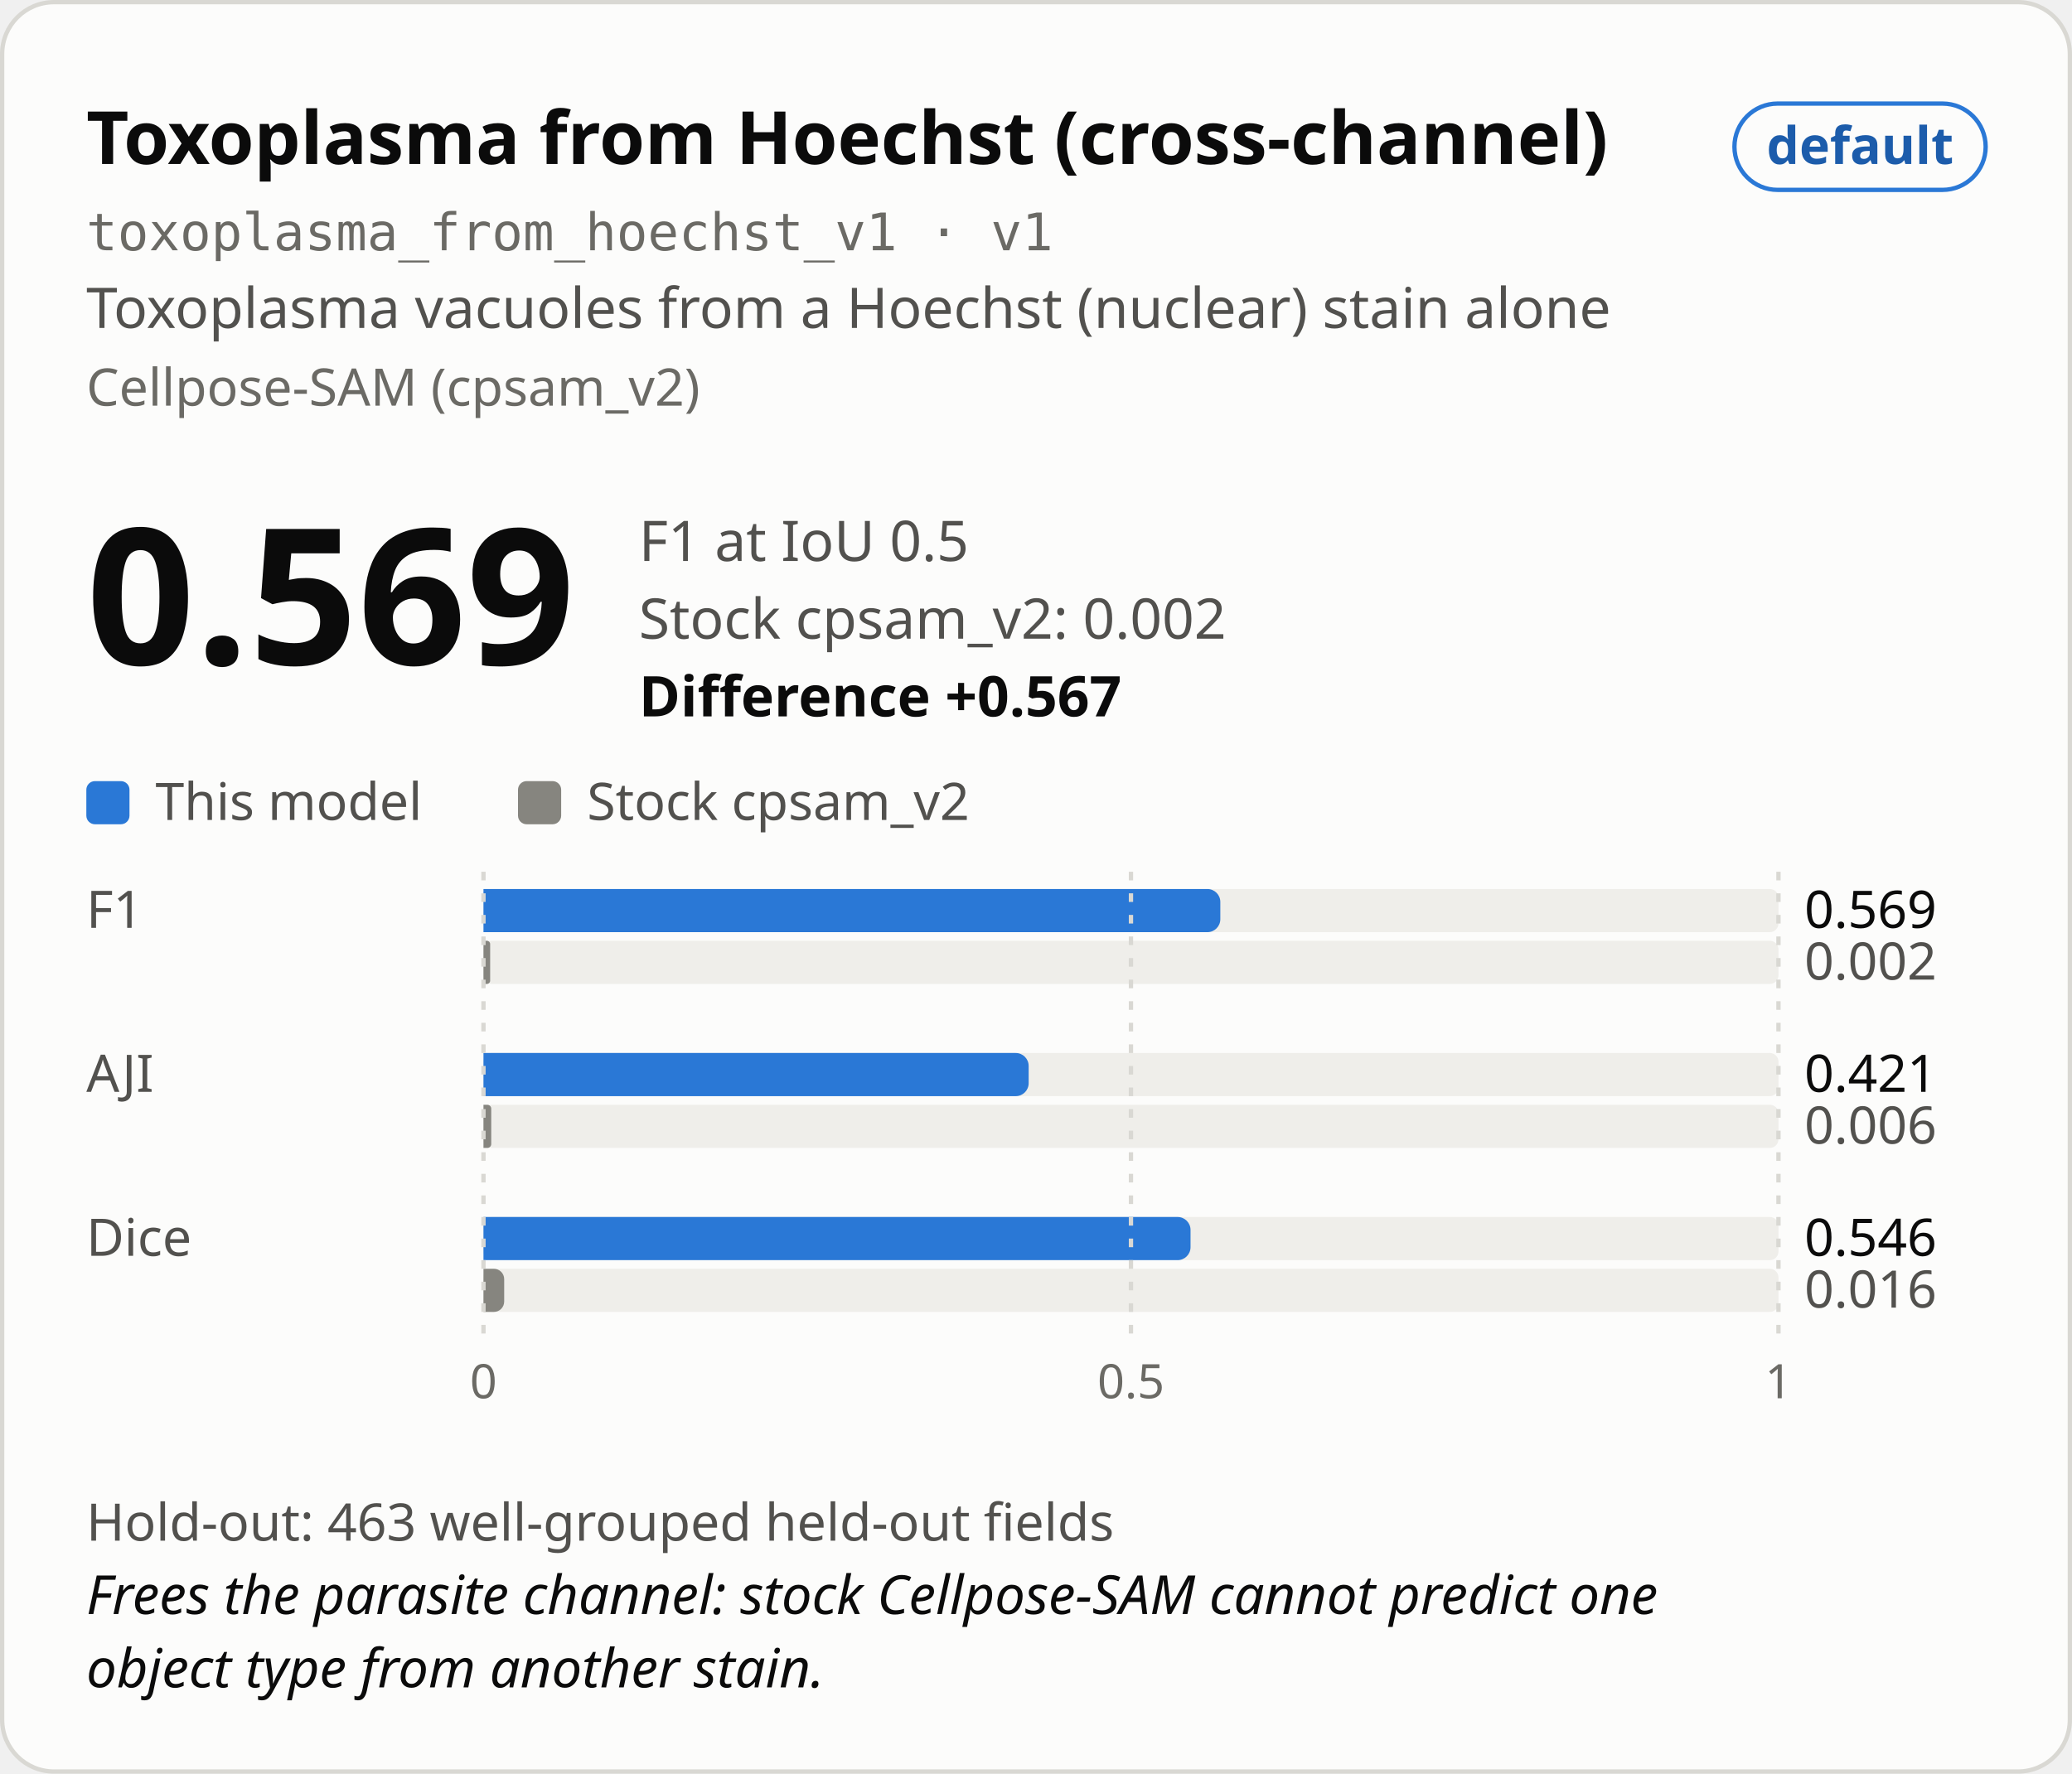
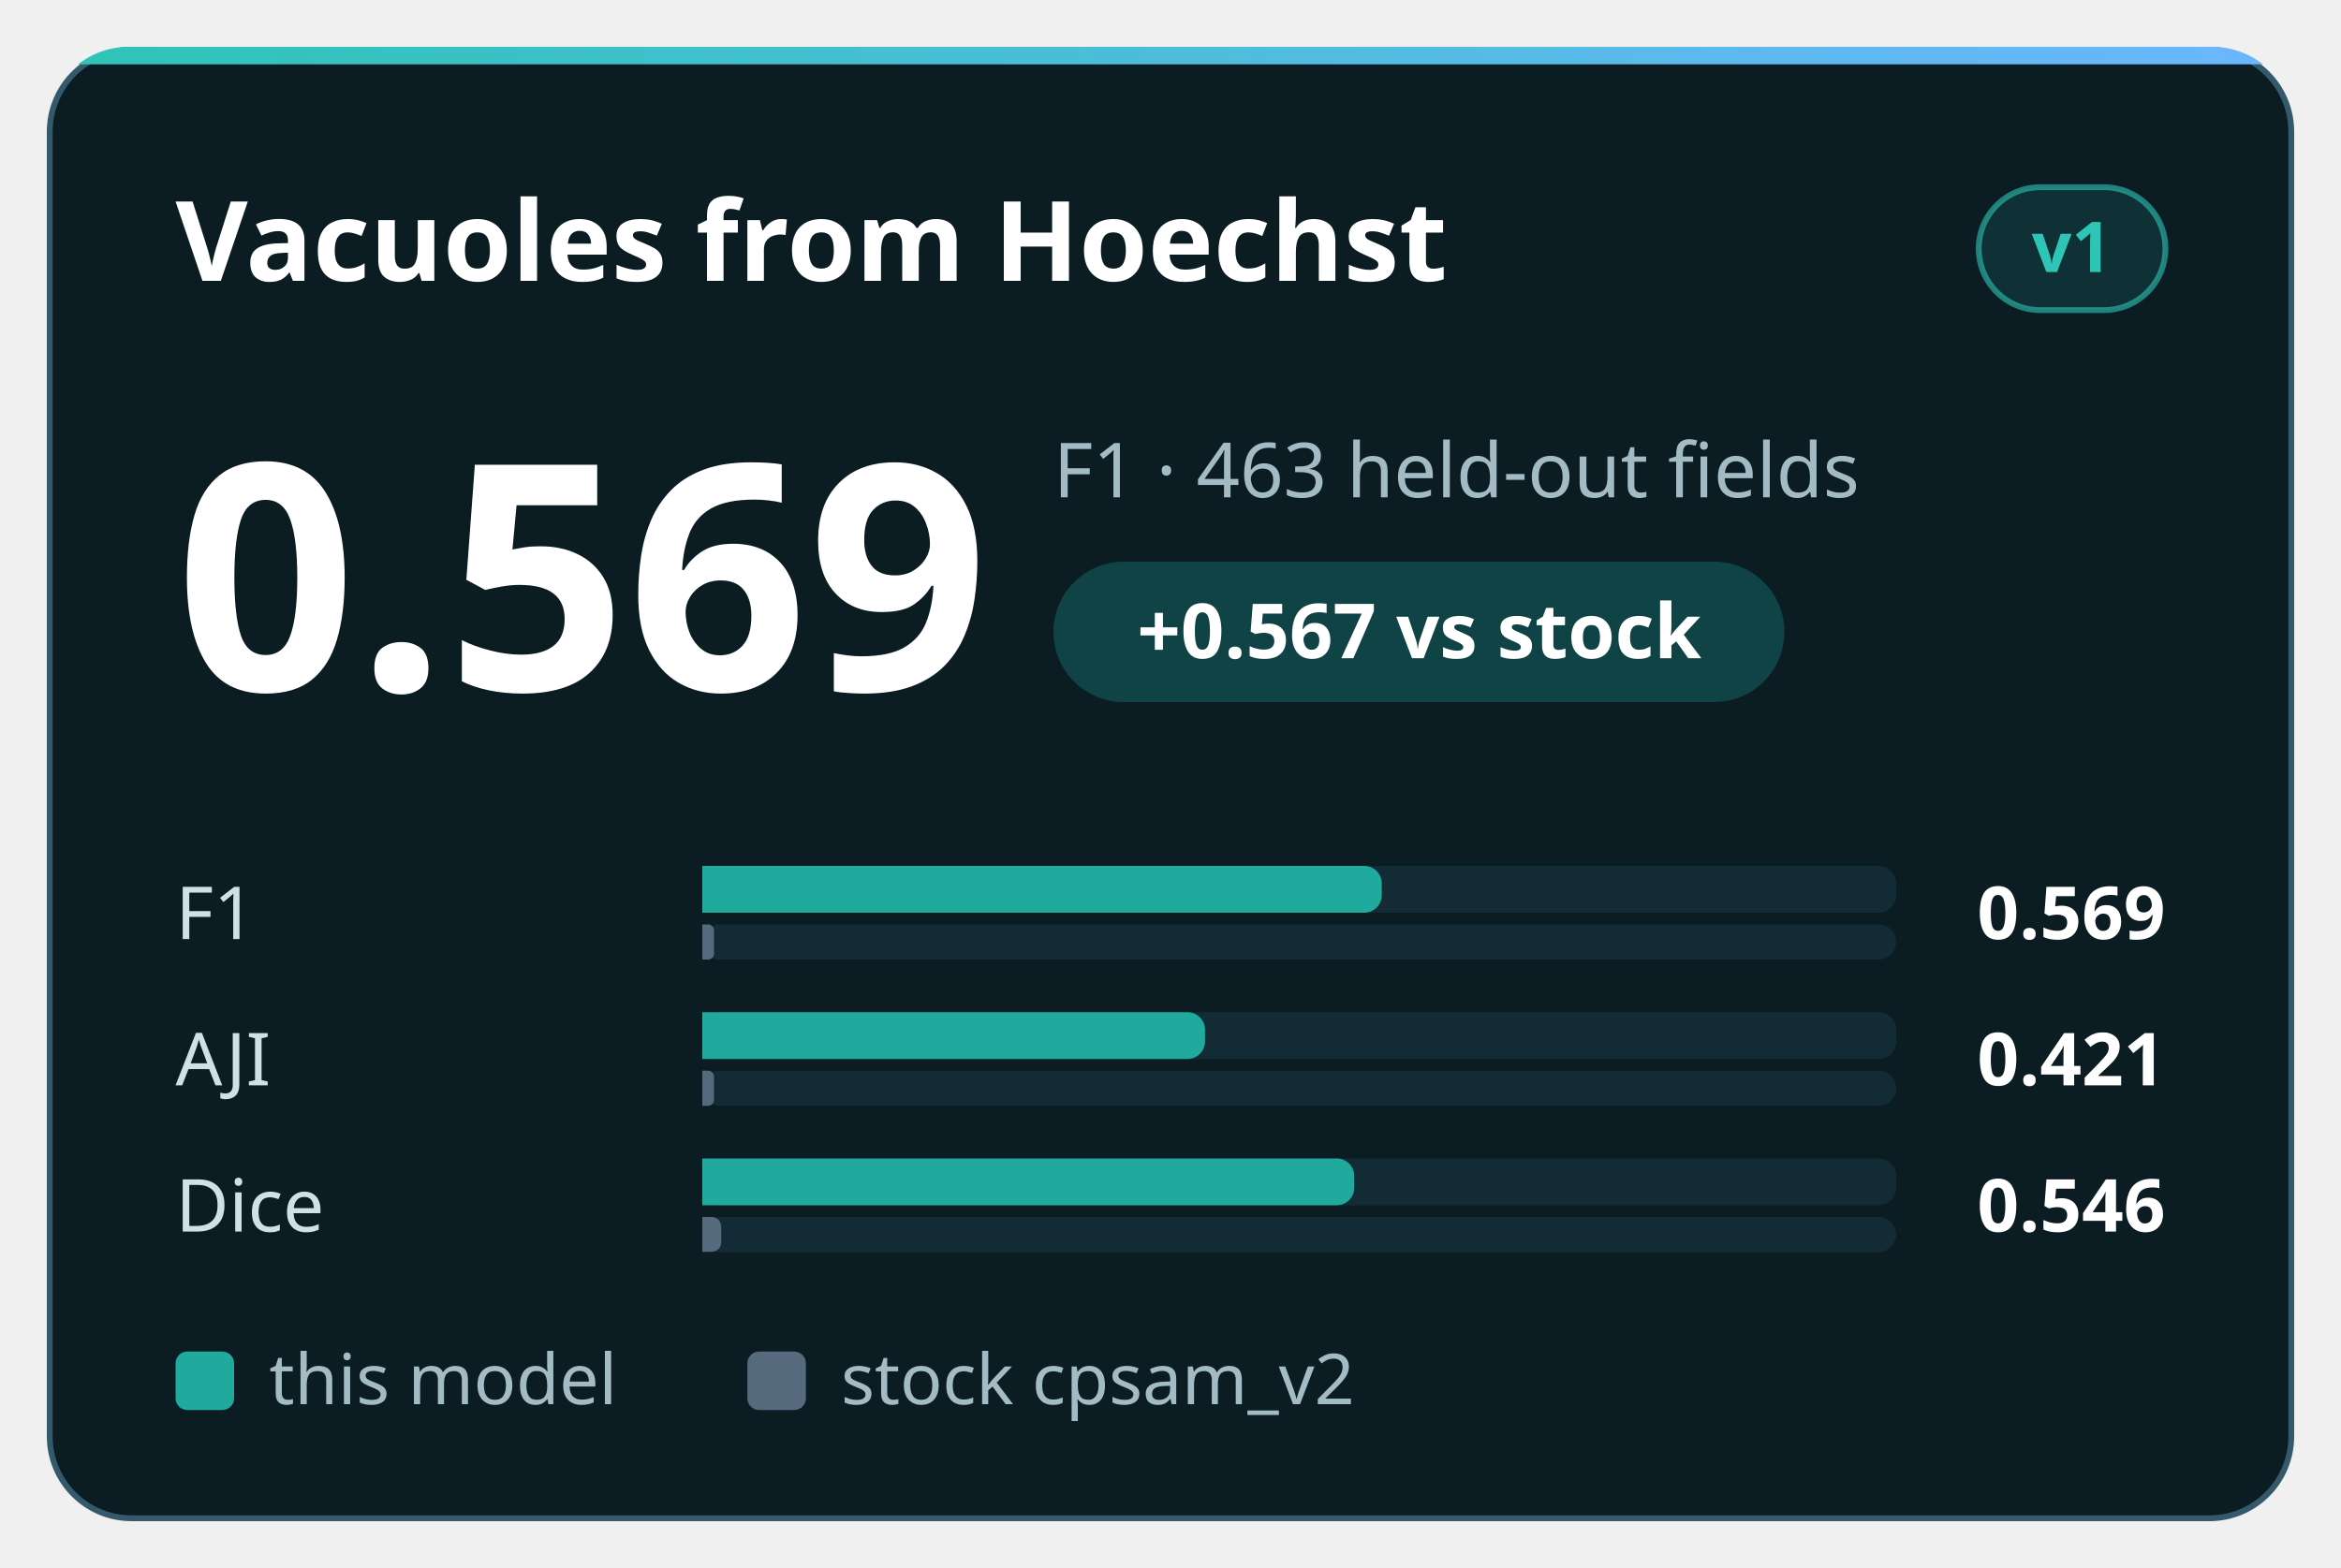
- <svg xmlns="http://www.w3.org/2000/svg" width="480" height="411" viewBox="0 0 480 411" role="img" aria-labelledby="t d">
-   <style>.bg{fill:#fcfcfb;stroke:#d9d8d3}.t1{fill:#0b0b0b}.t2{fill:#52514e}.t3{fill:#6b6a65}.ft{fill:#2a78d6}.va{fill:#86857f}.tr{fill:#efeeea}.ax{stroke:#d9d8d3}.pl{fill:none;stroke:#2a78d6}.pt{fill:#1c5cab}.po{fill:none;stroke:#86857f}.pu{fill:#52514e}@media (prefers-color-scheme: dark){.bg{fill:#1a1a19;stroke:#3a3936}.t1{fill:#f0efec}.t2{fill:#c3c2b7}.t3{fill:#a3a29a}.ft{fill:#3987e5}.va{fill:#7c7b75}.tr{fill:#262624}.ax{stroke:#3a3936}.pl{stroke:#3987e5}.pt{fill:#86b6ef}.po{stroke:#7c7b75}.pu{fill:#c3c2b7}}</style>
-   <rect class="bg" x="0.5" y="0.5" width="479" height="410" rx="12" stroke-width="1" />
-   <text x="20.0" y="38.0" class="t1" font-size="17" font-weight="600" text-anchor="start" font-family="-apple-system, BlinkMacSystemFont, 'Segoe UI', 'Noto Sans', Helvetica, Arial, sans-serif">Toxoplasma from Hoechst (cross-channel)</text>
-   <rect class="pl" x="401.8" y="24" width="58.2" height="20" rx="10" />
-   <text x="430.9" y="38.0" class="pt" font-size="12" font-weight="600" text-anchor="middle" font-family="-apple-system, BlinkMacSystemFont, 'Segoe UI', 'Noto Sans', Helvetica, Arial, sans-serif">default</text>
-   <text x="20.0" y="58.0" class="t3" font-size="12" font-weight="400" text-anchor="start" font-family="ui-monospace, SFMono-Regular, Menlo, Consolas, monospace">toxoplasma_from_hoechst_v1 · v1</text>
-   <text x="20.0" y="76.0" class="t2" font-size="13" font-weight="400" text-anchor="start" font-family="-apple-system, BlinkMacSystemFont, 'Segoe UI', 'Noto Sans', Helvetica, Arial, sans-serif">Toxoplasma vacuoles from a Hoechst (nuclear) stain alone</text>
-   <text x="20.0" y="94.0" class="t3" font-size="12" font-weight="400" text-anchor="start" font-family="-apple-system, BlinkMacSystemFont, 'Segoe UI', 'Noto Sans', Helvetica, Arial, sans-serif">Cellpose-SAM (cpsam_v2)</text>
-   <text x="20.0" y="154.0" class="t1" font-size="44" font-weight="600" text-anchor="start" font-family="-apple-system, BlinkMacSystemFont, 'Segoe UI', 'Noto Sans', Helvetica, Arial, sans-serif">0.569</text>
-   <text x="148.0" y="130.0" class="t2" font-size="13" font-weight="400" text-anchor="start" font-family="-apple-system, BlinkMacSystemFont, 'Segoe UI', 'Noto Sans', Helvetica, Arial, sans-serif">F1 at IoU 0.5</text>
-   <text x="148.0" y="148.0" class="t2" font-size="13" font-weight="400" text-anchor="start" font-family="-apple-system, BlinkMacSystemFont, 'Segoe UI', 'Noto Sans', Helvetica, Arial, sans-serif">Stock cpsam_v2: 0.002</text>
-   <text x="148.0" y="166.0" class="t1" font-size="13" font-weight="600" text-anchor="start" font-family="-apple-system, BlinkMacSystemFont, 'Segoe UI', 'Noto Sans', Helvetica, Arial, sans-serif">Difference +0.567</text>
-   <rect class="ft" x="20" y="181" width="10" height="10" rx="2" />
-   <text x="36.0" y="190.0" class="t2" font-size="12" font-weight="400" text-anchor="start" font-family="-apple-system, BlinkMacSystemFont, 'Segoe UI', 'Noto Sans', Helvetica, Arial, sans-serif">This model</text>
-   <rect class="va" x="120" y="181" width="10" height="10" rx="2" />
-   <text x="136.0" y="190.0" class="t2" font-size="12" font-weight="400" text-anchor="start" font-family="-apple-system, BlinkMacSystemFont, 'Segoe UI', 'Noto Sans', Helvetica, Arial, sans-serif">Stock cpsam_v2</text>
-   <text x="20.0" y="215.0" class="t2" font-size="12" font-weight="400" text-anchor="start" font-family="-apple-system, BlinkMacSystemFont, 'Segoe UI', 'Noto Sans', Helvetica, Arial, sans-serif">F1</text>
-   <rect class="tr" x="112" y="206" width="300" height="10" rx="2" />
-   <path class="ft" d="M112.0 206.0h167.7a3.0 3.0 0 0 1 3.0 3.0v4.0a3.0 3.0 0 0 1 -3.0 3.0h-167.7z" />
-   <text x="418.0" y="215.0" class="t1" font-size="12" font-weight="400" text-anchor="start" font-family="-apple-system, BlinkMacSystemFont, 'Segoe UI', 'Noto Sans', Helvetica, Arial, sans-serif">0.569</text>
-   <rect class="tr" x="112" y="218" width="300" height="10" rx="2" />
-   <path class="va" d="M112.0 218.0h0.8a0.75 0.75 0 0 1 0.75 0.75v8.5a0.75 0.75 0 0 1 -0.75 0.75h-0.8z" />
-   <text x="418.0" y="227.0" class="t2" font-size="12" font-weight="400" text-anchor="start" font-family="-apple-system, BlinkMacSystemFont, 'Segoe UI', 'Noto Sans', Helvetica, Arial, sans-serif">0.002</text>
-   <text x="20.0" y="253.0" class="t2" font-size="12" font-weight="400" text-anchor="start" font-family="-apple-system, BlinkMacSystemFont, 'Segoe UI', 'Noto Sans', Helvetica, Arial, sans-serif">AJI</text>
-   <rect class="tr" x="112" y="244" width="300" height="10" rx="2" />
-   <path class="ft" d="M112.0 244.0h123.3a3.0 3.0 0 0 1 3.0 3.0v4.0a3.0 3.0 0 0 1 -3.0 3.0h-123.3z" />
-   <text x="418.0" y="253.0" class="t1" font-size="12" font-weight="400" text-anchor="start" font-family="-apple-system, BlinkMacSystemFont, 'Segoe UI', 'Noto Sans', Helvetica, Arial, sans-serif">0.421</text>
-   <rect class="tr" x="112" y="256" width="300" height="10" rx="2" />
-   <path class="va" d="M112.0 256.0h0.9a0.9 0.9 0 0 1 0.9 0.9v8.2a0.9 0.9 0 0 1 -0.9 0.9h-0.9z" />
-   <text x="418.0" y="265.0" class="t2" font-size="12" font-weight="400" text-anchor="start" font-family="-apple-system, BlinkMacSystemFont, 'Segoe UI', 'Noto Sans', Helvetica, Arial, sans-serif">0.006</text>
-   <text x="20.0" y="291.0" class="t2" font-size="12" font-weight="400" text-anchor="start" font-family="-apple-system, BlinkMacSystemFont, 'Segoe UI', 'Noto Sans', Helvetica, Arial, sans-serif">Dice</text>
-   <rect class="tr" x="112" y="282" width="300" height="10" rx="2" />
-   <path class="ft" d="M112.0 282.0h160.8a3.0 3.0 0 0 1 3.0 3.0v4.0a3.0 3.0 0 0 1 -3.0 3.0h-160.8z" />
-   <text x="418.0" y="291.0" class="t1" font-size="12" font-weight="400" text-anchor="start" font-family="-apple-system, BlinkMacSystemFont, 'Segoe UI', 'Noto Sans', Helvetica, Arial, sans-serif">0.546</text>
-   <rect class="tr" x="112" y="294" width="300" height="10" rx="2" />
-   <path class="va" d="M112.0 294.0h2.4a2.4 2.4 0 0 1 2.4 2.4v5.2a2.4 2.4 0 0 1 -2.4 2.4h-2.4z" />
-   <text x="418.0" y="303.0" class="t2" font-size="12" font-weight="400" text-anchor="start" font-family="-apple-system, BlinkMacSystemFont, 'Segoe UI', 'Noto Sans', Helvetica, Arial, sans-serif">0.016</text>
-   <line class="ax" x1="112.0" y1="202" x2="112.0" y2="312" stroke-width="1" stroke-dasharray="2 3" />
-   <text x="112.0" y="324.0" class="t3" font-size="11" font-weight="400" text-anchor="middle" font-family="-apple-system, BlinkMacSystemFont, 'Segoe UI', 'Noto Sans', Helvetica, Arial, sans-serif">0</text>
-   <line class="ax" x1="262.0" y1="202" x2="262.0" y2="312" stroke-width="1" stroke-dasharray="2 3" />
-   <text x="262.0" y="324.0" class="t3" font-size="11" font-weight="400" text-anchor="middle" font-family="-apple-system, BlinkMacSystemFont, 'Segoe UI', 'Noto Sans', Helvetica, Arial, sans-serif">0.5</text>
-   <line class="ax" x1="412.0" y1="202" x2="412.0" y2="312" stroke-width="1" stroke-dasharray="2 3" />
-   <text x="412.0" y="324.0" class="t3" font-size="11" font-weight="400" text-anchor="middle" font-family="-apple-system, BlinkMacSystemFont, 'Segoe UI', 'Noto Sans', Helvetica, Arial, sans-serif">1</text>
-   <text x="20.0" y="357.0" class="t2" font-size="12" font-weight="400" text-anchor="start" font-family="-apple-system, BlinkMacSystemFont, 'Segoe UI', 'Noto Sans', Helvetica, Arial, sans-serif">Hold-out: 463 well-grouped held-out fields</text>
-   <text x="20.0" y="374.0" class="t1" font-size="12.5" font-weight="400" text-anchor="start" font-family="-apple-system, BlinkMacSystemFont, 'Segoe UI', 'Noto Sans', Helvetica, Arial, sans-serif" font-style="italic">Frees the parasite channel: stock Cellpose-SAM cannot predict one</text>
-   <text x="20.0" y="391.0" class="t1" font-size="12.5" font-weight="400" text-anchor="start" font-family="-apple-system, BlinkMacSystemFont, 'Segoe UI', 'Noto Sans', Helvetica, Arial, sans-serif" font-style="italic">object type from another stain.</text>
+ <svg xmlns="http://www.w3.org/2000/svg" width="400" height="268" viewBox="0 0 400 268" role="img" aria-labelledby="t d">
+   <style>.card{fill:#0b1c23;stroke:#33596a}.i1{fill:#ffffff}.i2{fill:#cfe0e6}.i3{fill:#a3bbc4}.m{fill:#20aa9e}.b{fill:#566a7e}.tr{fill:#132b34}.tag{fill:#2ec4b6;fill-opacity:.12;stroke:#2ec4b6;stroke-opacity:.6}.tagt{fill:#2ec4b6}.up{fill:#20aa9e;fill-opacity:.28}.dn{fill:#566a7e;fill-opacity:.45}.na{fill:none;stroke:#33596a}text{font-family:-apple-system, BlinkMacSystemFont, 'Segoe UI', 'Noto Sans', Helvetica, Arial, sans-serif}</style>
+   <defs>
+     <linearGradient id="gtoxoplasma_from_hoechst_v1" x1="0" x2="1" y1="0" y2="0">
+       <stop offset="0" stop-color="#2ec4b6" />
+       <stop offset="1" stop-color="#6cb6ff" />
+     </linearGradient>
+     <clipPath id="ctoxoplasma_from_hoechst_v1">
+       <rect x="8" y="8" width="384" height="252" rx="14" />
+     </clipPath>
+   </defs>
+   <rect class="card" x="8.5" y="8.5" width="383" height="251" rx="14" stroke-width="1" />
+   <rect x="8" y="8" width="384" height="3" fill="url(#gtoxoplasma_from_hoechst_v1)" clip-path="url(#ctoxoplasma_from_hoechst_v1)" />
+   <rect class="tag" x="338.1" y="32" width="31.9" height="21" rx="10.5" />
+   <text x="354.0" y="46.5" class="tagt" font-size="12" font-weight="600" text-anchor="middle">v1</text>
+   <text x="30.0" y="48.0" class="i1" font-size="19" font-weight="600" text-anchor="start">Vacuoles from Hoechst</text>
+   <text x="30.0" y="118.0" class="i1" font-size="54" font-weight="600" text-anchor="start">0.569</text>
+   <text x="180.0" y="85.0" class="i3" font-size="13" font-weight="400" text-anchor="start">F1 · 463 held-out fields</text>
+   <rect class="up" x="180" y="96" width="124.9" height="24" rx="12" />
+   <text x="242.5" y="112.5" class="i1" font-size="13" font-weight="600" text-anchor="middle">+0.567 vs stock</text>
+   <text x="30.0" y="160.5" class="i2" font-size="12.5" font-weight="400" text-anchor="start">F1</text>
+   <rect class="tr" x="120" y="148" width="204" height="8" rx="3" />
+   <path class="m" d="M120.0 148.0h113.1a3 3 0 0 1 3 3v2.0a3 3 0 0 1 -3 3h-113.1z" />
+   <rect class="tr" x="120" y="158" width="204" height="6" rx="3" />
+   <path class="b" d="M120.0 158.0h1.0a1 1 0 0 1 1 1v4.0a1 1 0 0 1 -1 1h-1.0z" />
+   <text x="370.0" y="160.5" class="i1" font-size="12.5" font-weight="600" text-anchor="end">0.569</text>
+   <text x="30.0" y="185.5" class="i2" font-size="12.5" font-weight="400" text-anchor="start">AJI</text>
+   <rect class="tr" x="120" y="173" width="204" height="8" rx="3" />
+   <path class="m" d="M120.0 173.0h82.9a3 3 0 0 1 3 3v2.0a3 3 0 0 1 -3 3h-82.9z" />
+   <rect class="tr" x="120" y="183" width="204" height="6" rx="3" />
+   <path class="b" d="M120.0 183.0h1.0a1 1 0 0 1 1 1v4.0a1 1 0 0 1 -1 1h-1.0z" />
+   <text x="370.0" y="185.5" class="i1" font-size="12.5" font-weight="600" text-anchor="end">0.421</text>
+   <text x="30.0" y="210.5" class="i2" font-size="12.5" font-weight="400" text-anchor="start">Dice</text>
+   <rect class="tr" x="120" y="198" width="204" height="8" rx="3" />
+   <path class="m" d="M120.0 198.0h108.4a3 3 0 0 1 3 3v2.0a3 3 0 0 1 -3 3h-108.4z" />
+   <rect class="tr" x="120" y="208" width="204" height="6" rx="3" />
+   <path class="b" d="M120.0 208.0h1.6a1.632 1.632 0 0 1 1.632 1.632v2.7a1.632 1.632 0 0 1 -1.632 1.632h-1.6z" />
+   <text x="370.0" y="210.5" class="i1" font-size="12.5" font-weight="600" text-anchor="end">0.546</text>
+   <rect class="m" x="30" y="231" width="10" height="10" rx="2" />
+   <text x="46.0" y="240.0" class="i3" font-size="12" font-weight="400" text-anchor="start">this model</text>
+   <rect class="b" x="127.7" y="231" width="10" height="10" rx="2" />
+   <text x="143.7" y="240.0" class="i3" font-size="12" font-weight="400" text-anchor="start">stock cpsam_v2</text>
</svg>
